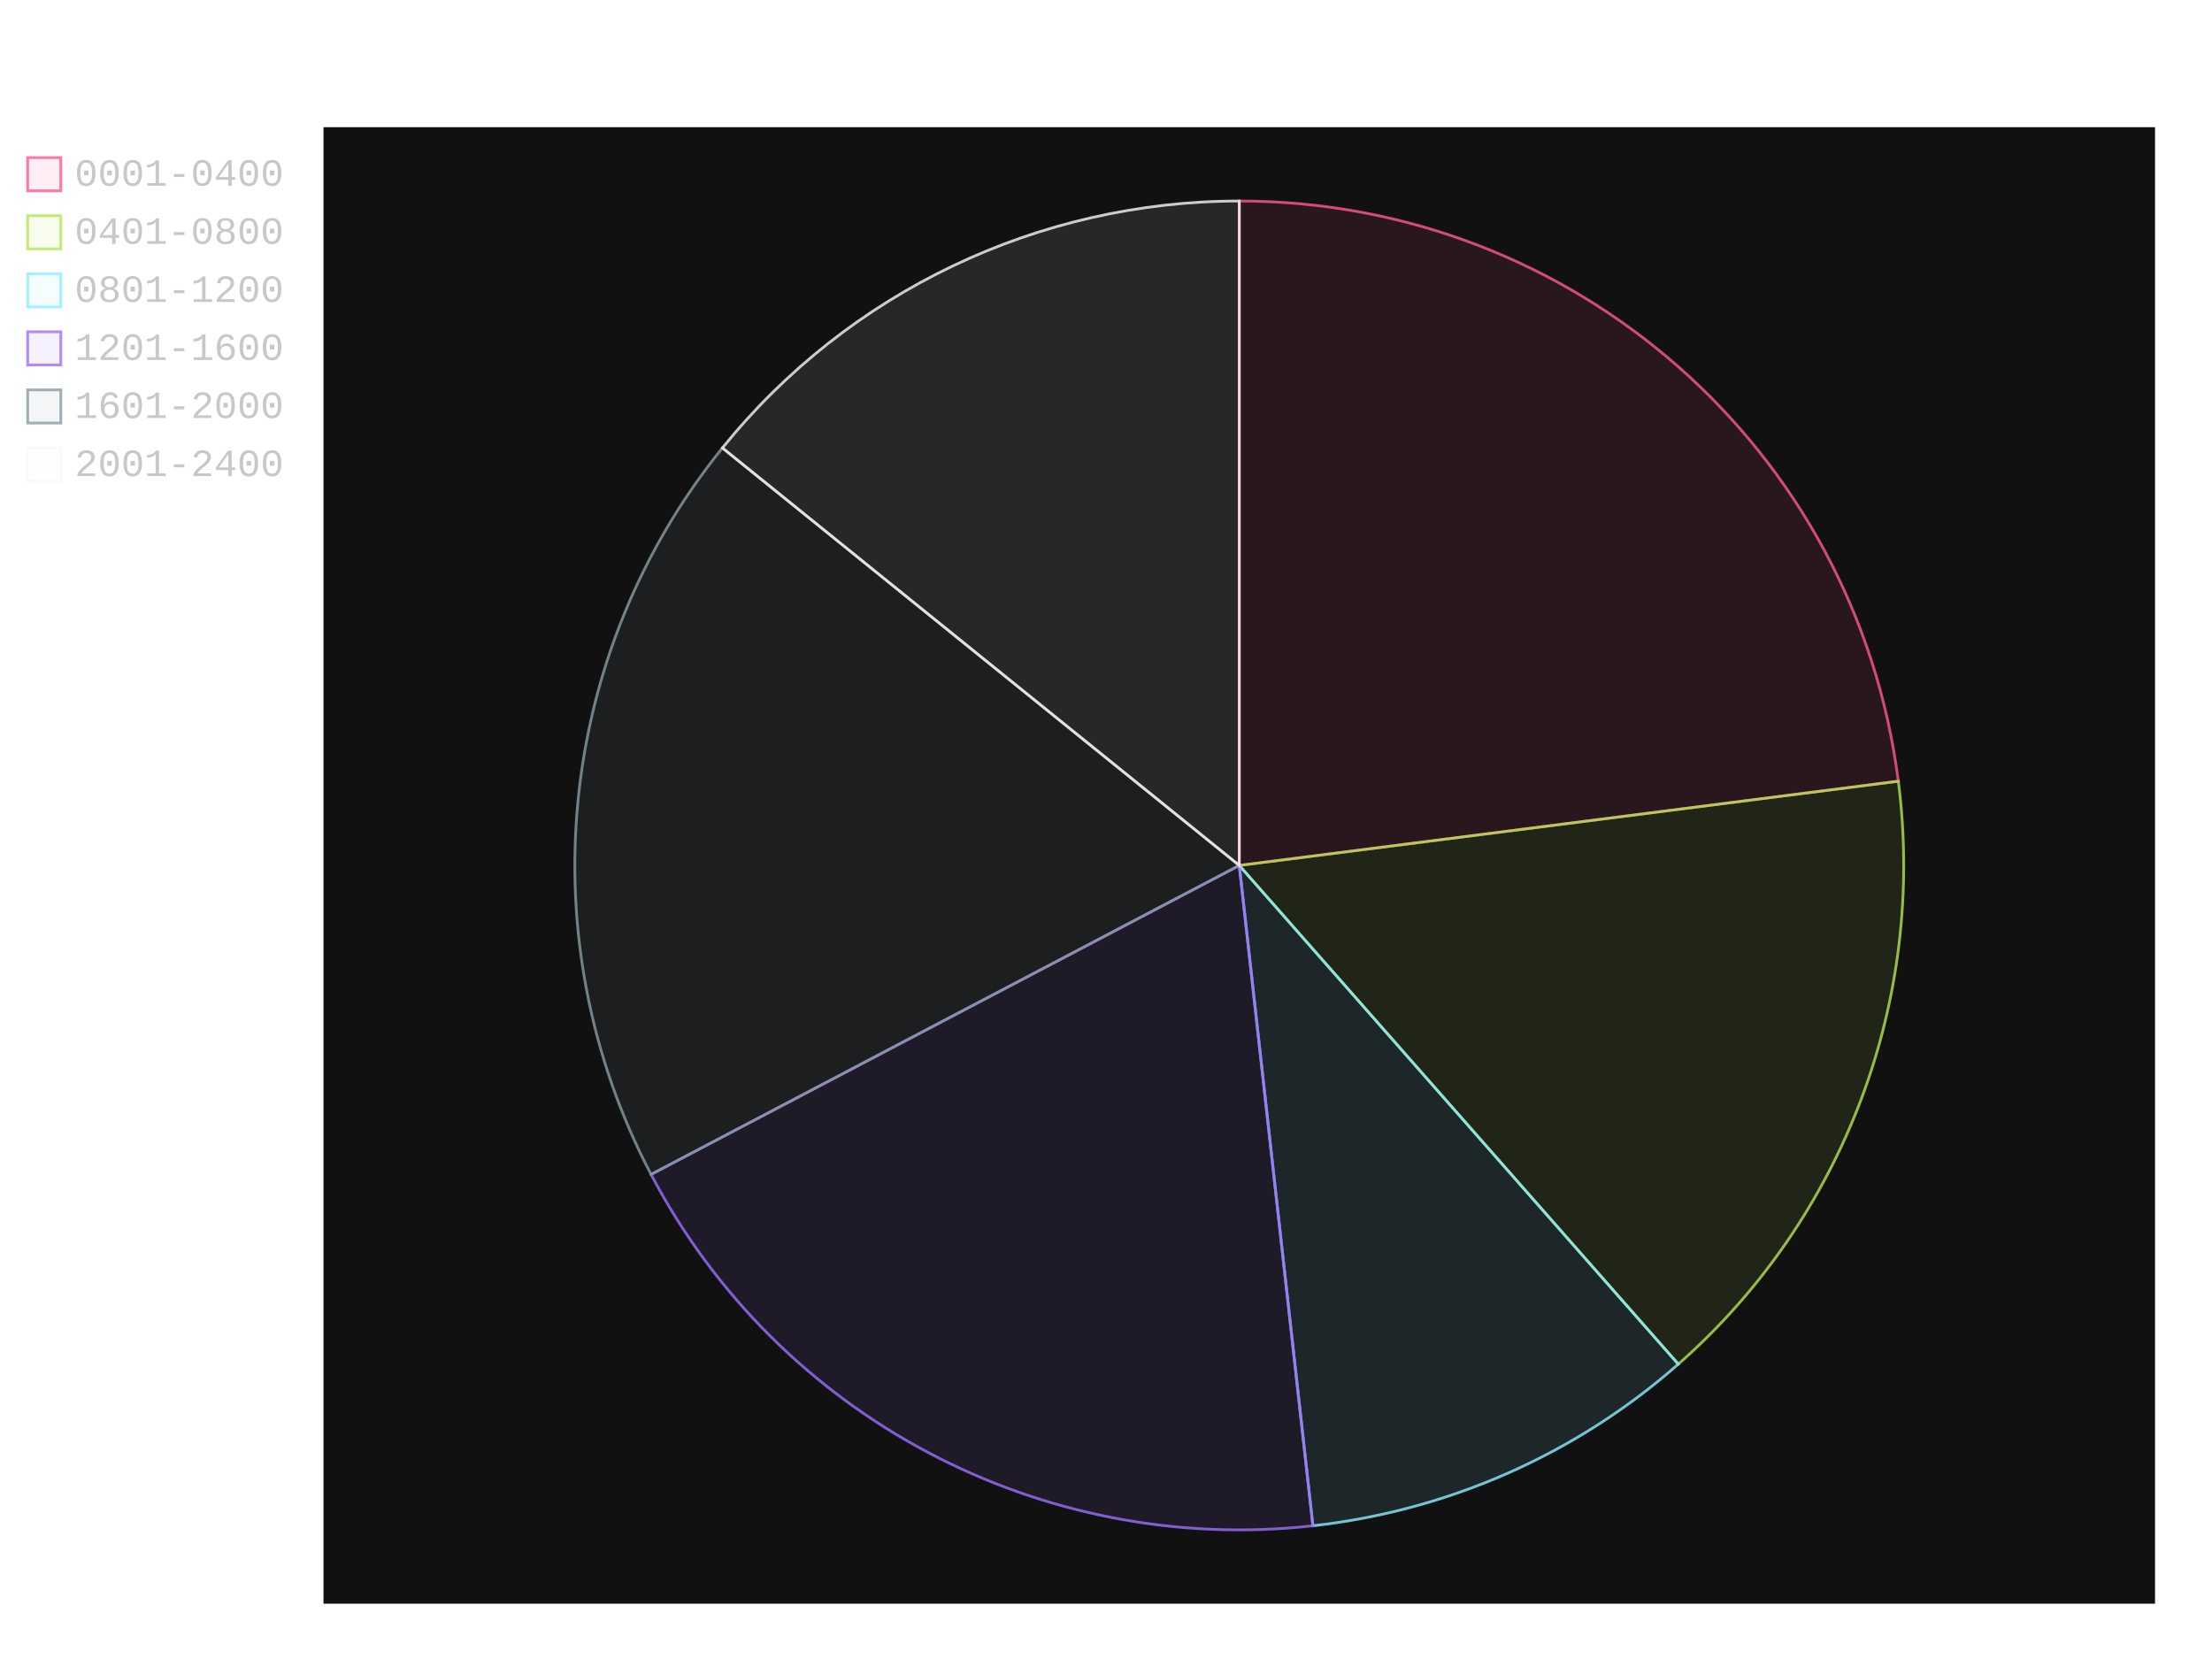
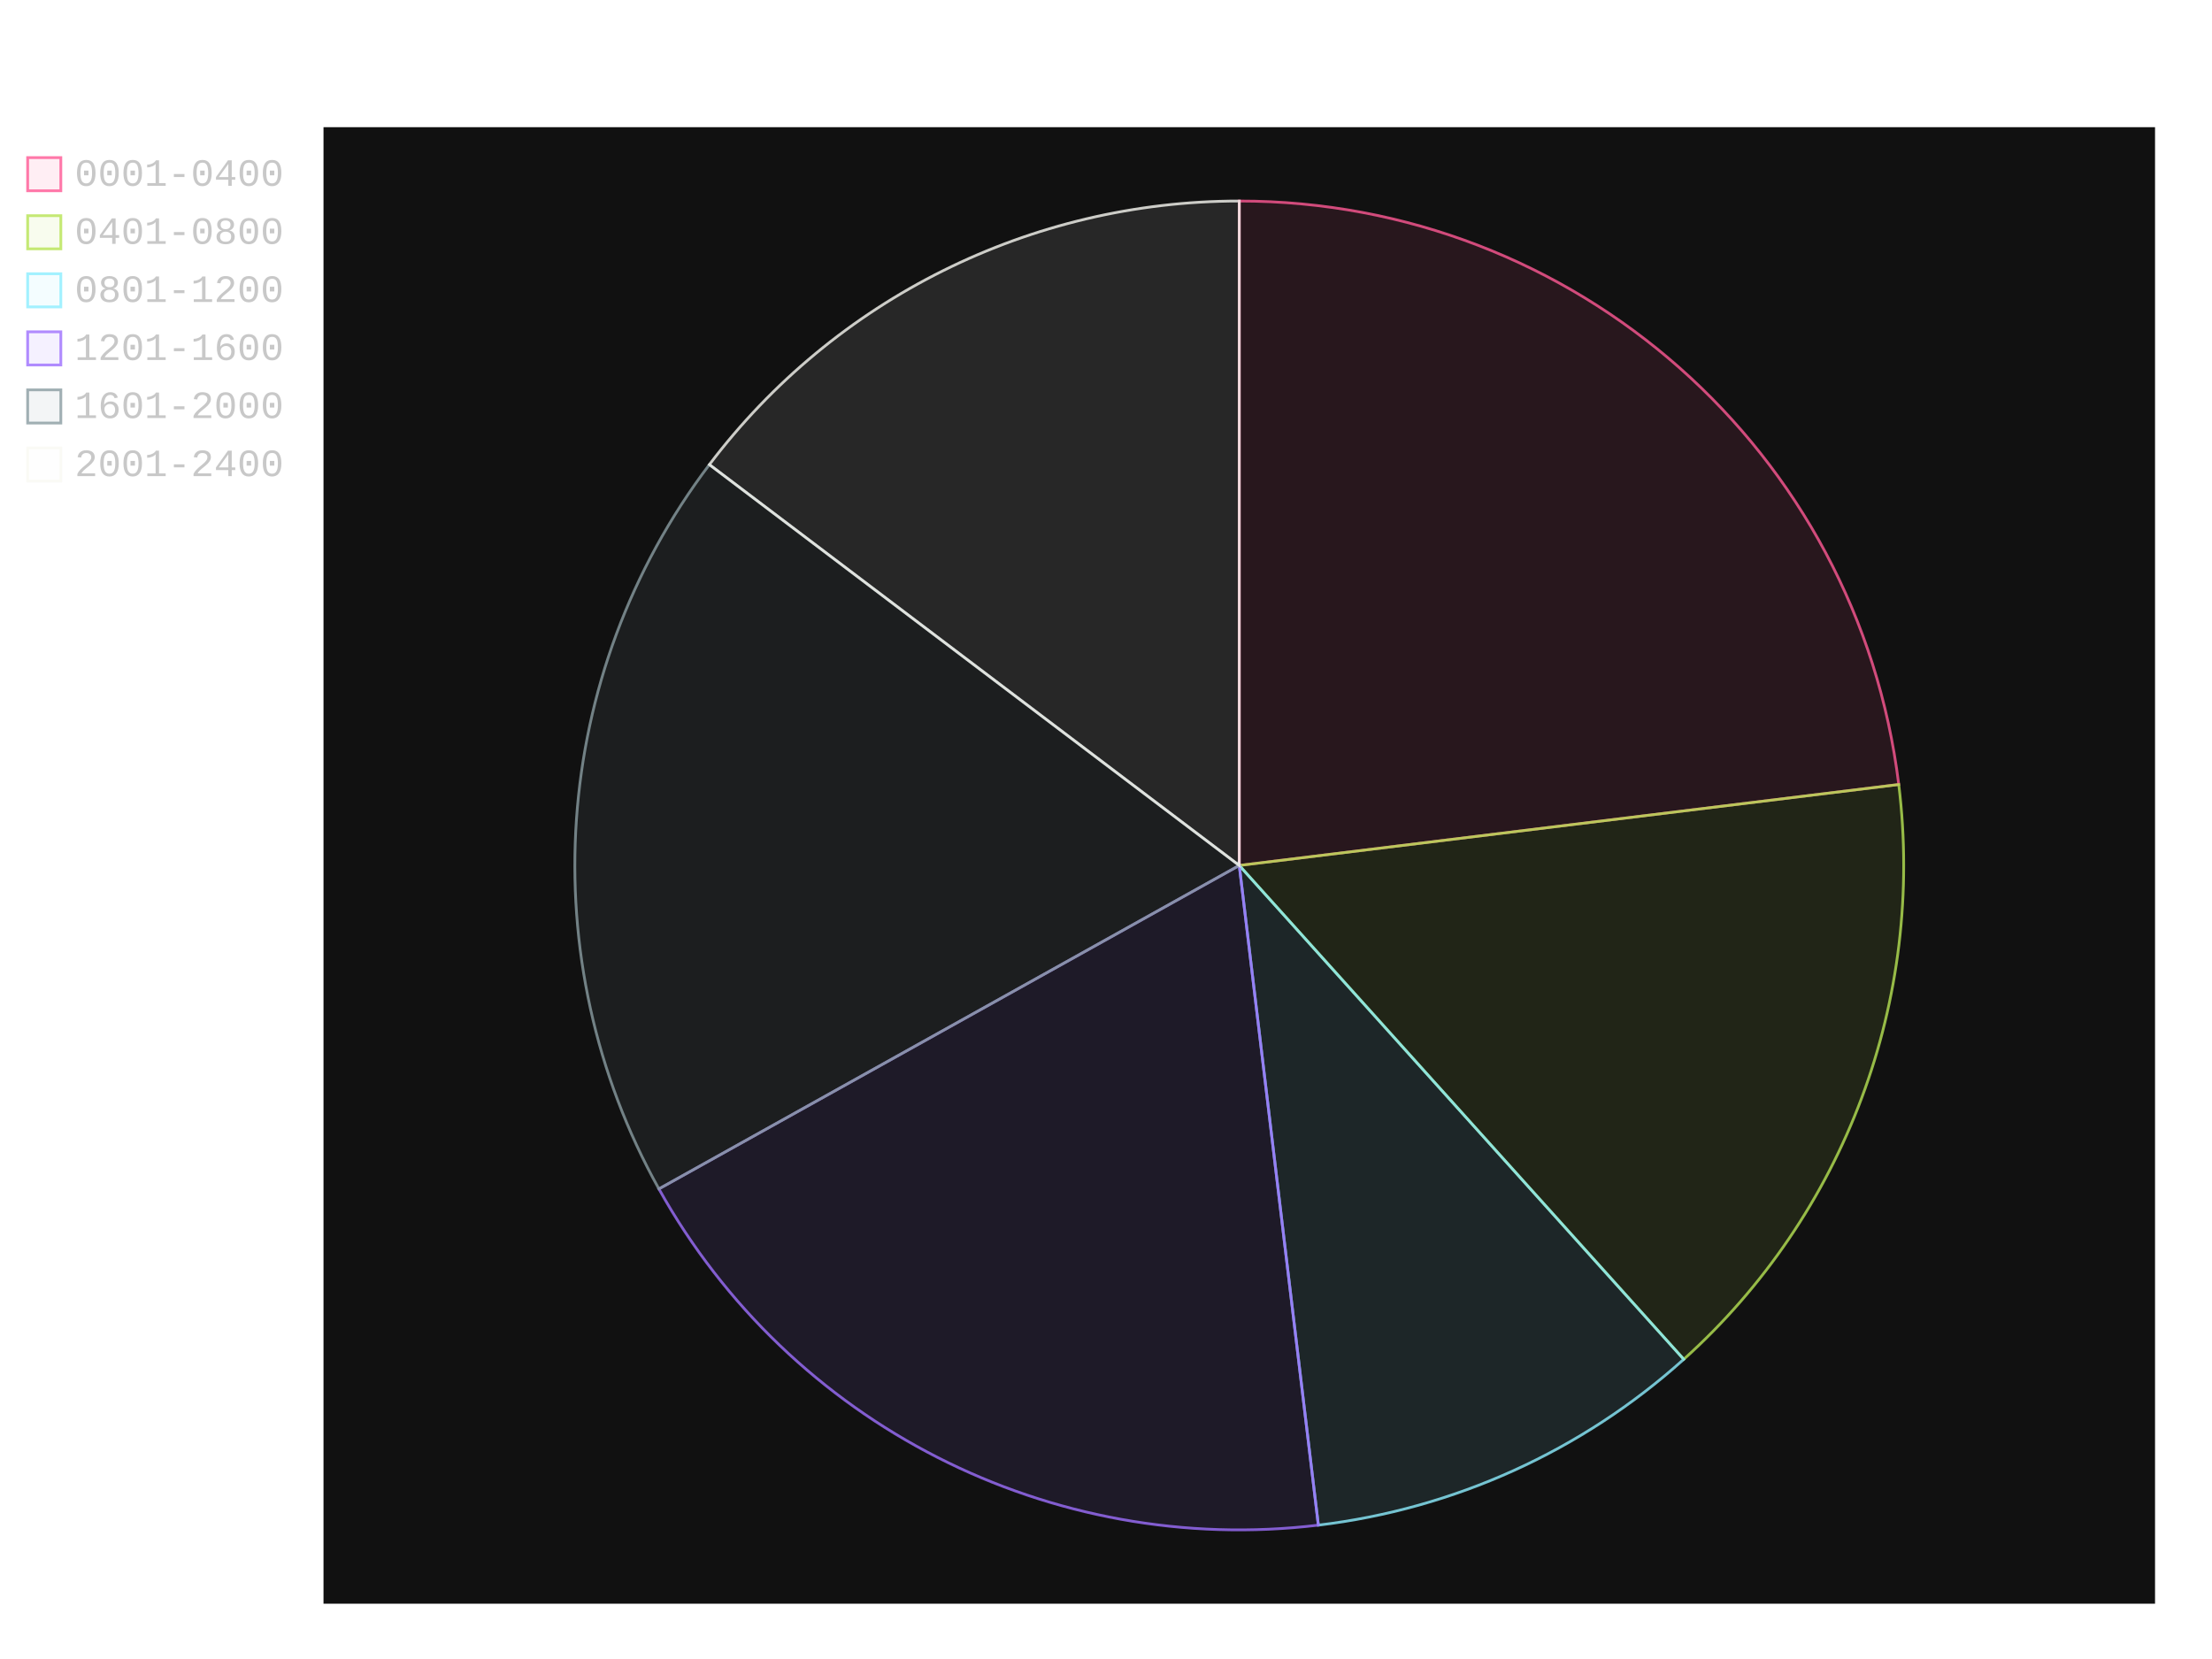
- <svg xmlns="http://www.w3.org/2000/svg" id="chart-06dd1522-f63e-40b3-b427-b768b246d1a7" class="pygal-chart" viewBox="0 0 800 600">
+ <svg xmlns="http://www.w3.org/2000/svg" id="chart-1790e8de-95e7-447e-a3be-f2626d0019e8" class="pygal-chart" viewBox="0 0 800 600">
  <defs>
-     <style type="text/css">#chart-06dd1522-f63e-40b3-b427-b768b246d1a7{-webkit-user-select:none;-webkit-font-smoothing:antialiased;font-family:Consolas,"Liberation Mono",Menlo,Courier,monospace}#chart-06dd1522-f63e-40b3-b427-b768b246d1a7 .title{font-family:Consolas,"Liberation Mono",Menlo,Courier,monospace;font-size:16px}#chart-06dd1522-f63e-40b3-b427-b768b246d1a7 .legends .legend text{font-family:Consolas,"Liberation Mono",Menlo,Courier,monospace;font-size:14px}#chart-06dd1522-f63e-40b3-b427-b768b246d1a7 .axis text{font-family:Consolas,"Liberation Mono",Menlo,Courier,monospace;font-size:10px}#chart-06dd1522-f63e-40b3-b427-b768b246d1a7 .axis text.major{font-family:Consolas,"Liberation Mono",Menlo,Courier,monospace;font-size:10px}#chart-06dd1522-f63e-40b3-b427-b768b246d1a7 .text-overlay text.value{font-family:Consolas,"Liberation Mono",Menlo,Courier,monospace;font-size:16px}#chart-06dd1522-f63e-40b3-b427-b768b246d1a7 .text-overlay text.label{font-family:Consolas,"Liberation Mono",Menlo,Courier,monospace;font-size:10px}#chart-06dd1522-f63e-40b3-b427-b768b246d1a7 .tooltip{font-family:Consolas,"Liberation Mono",Menlo,Courier,monospace;font-size:14px}#chart-06dd1522-f63e-40b3-b427-b768b246d1a7 text.no_data{font-family:Consolas,"Liberation Mono",Menlo,Courier,monospace;font-size:64px}
- #chart-06dd1522-f63e-40b3-b427-b768b246d1a7{background-color:transparent}#chart-06dd1522-f63e-40b3-b427-b768b246d1a7 path,#chart-06dd1522-f63e-40b3-b427-b768b246d1a7 line,#chart-06dd1522-f63e-40b3-b427-b768b246d1a7 rect,#chart-06dd1522-f63e-40b3-b427-b768b246d1a7 circle{-webkit-transition:0.3s ease-out;-moz-transition:0.3s ease-out;transition:0.3s ease-out}#chart-06dd1522-f63e-40b3-b427-b768b246d1a7 .graph &gt; .background{fill:transparent}#chart-06dd1522-f63e-40b3-b427-b768b246d1a7 .plot &gt; .background{fill:#111}#chart-06dd1522-f63e-40b3-b427-b768b246d1a7 .graph{fill:rgba(200,200,200,1)}#chart-06dd1522-f63e-40b3-b427-b768b246d1a7 text.no_data{fill:rgba(255,255,255,1)}#chart-06dd1522-f63e-40b3-b427-b768b246d1a7 .title{fill:rgba(255,255,255,1)}#chart-06dd1522-f63e-40b3-b427-b768b246d1a7 .legends .legend text{fill:rgba(200,200,200,1)}#chart-06dd1522-f63e-40b3-b427-b768b246d1a7 .legends .legend:hover text{fill:rgba(255,255,255,1)}#chart-06dd1522-f63e-40b3-b427-b768b246d1a7 .axis .line{stroke:rgba(255,255,255,1)}#chart-06dd1522-f63e-40b3-b427-b768b246d1a7 .axis .guide.line{stroke:#555}#chart-06dd1522-f63e-40b3-b427-b768b246d1a7 .axis .major.line{stroke:rgba(200,200,200,1)}#chart-06dd1522-f63e-40b3-b427-b768b246d1a7 .axis text.major{fill:rgba(255,255,255,1)}#chart-06dd1522-f63e-40b3-b427-b768b246d1a7 .axis.y .guides:hover .guide.line,#chart-06dd1522-f63e-40b3-b427-b768b246d1a7 .line-graph .axis.x .guides:hover .guide.line,#chart-06dd1522-f63e-40b3-b427-b768b246d1a7 .stackedline-graph .axis.x .guides:hover .guide.line,#chart-06dd1522-f63e-40b3-b427-b768b246d1a7 .xy-graph .axis.x .guides:hover .guide.line{stroke:rgba(255,255,255,1)}#chart-06dd1522-f63e-40b3-b427-b768b246d1a7 .axis .guides:hover text{fill:rgba(255,255,255,1)}#chart-06dd1522-f63e-40b3-b427-b768b246d1a7 .reactive{fill-opacity:.1;stroke-opacity:.8;stroke-width:1}#chart-06dd1522-f63e-40b3-b427-b768b246d1a7 .ci{stroke:rgba(200,200,200,1)}#chart-06dd1522-f63e-40b3-b427-b768b246d1a7 .reactive.active,#chart-06dd1522-f63e-40b3-b427-b768b246d1a7 .active .reactive{fill-opacity:.75;stroke-opacity:.9;stroke-width:4}#chart-06dd1522-f63e-40b3-b427-b768b246d1a7 .ci .reactive.active{stroke-width:1.5}#chart-06dd1522-f63e-40b3-b427-b768b246d1a7 .series text{fill:rgba(255,255,255,1)}#chart-06dd1522-f63e-40b3-b427-b768b246d1a7 .tooltip rect{fill:#111;stroke:rgba(255,255,255,1);-webkit-transition:opacity 0.3s ease-out;-moz-transition:opacity 0.3s ease-out;transition:opacity 0.3s ease-out}#chart-06dd1522-f63e-40b3-b427-b768b246d1a7 .tooltip .label{fill:rgba(200,200,200,1)}#chart-06dd1522-f63e-40b3-b427-b768b246d1a7 .tooltip .label{fill:rgba(200,200,200,1)}#chart-06dd1522-f63e-40b3-b427-b768b246d1a7 .tooltip .legend{font-size:.8em;fill:#555}#chart-06dd1522-f63e-40b3-b427-b768b246d1a7 .tooltip .x_label{font-size:.6em;fill:rgba(255,255,255,1)}#chart-06dd1522-f63e-40b3-b427-b768b246d1a7 .tooltip .xlink{font-size:.5em;text-decoration:underline}#chart-06dd1522-f63e-40b3-b427-b768b246d1a7 .tooltip .value{font-size:1.5em}#chart-06dd1522-f63e-40b3-b427-b768b246d1a7 .bound{font-size:.5em}#chart-06dd1522-f63e-40b3-b427-b768b246d1a7 .max-value{font-size:.75em;fill:#555}#chart-06dd1522-f63e-40b3-b427-b768b246d1a7 .map-element{fill:#111;stroke:#555 !important}#chart-06dd1522-f63e-40b3-b427-b768b246d1a7 .map-element .reactive{fill-opacity:inherit;stroke-opacity:inherit}#chart-06dd1522-f63e-40b3-b427-b768b246d1a7 .color-0,#chart-06dd1522-f63e-40b3-b427-b768b246d1a7 .color-0 a:visited{stroke:#ff5995;fill:#ff5995}#chart-06dd1522-f63e-40b3-b427-b768b246d1a7 .color-1,#chart-06dd1522-f63e-40b3-b427-b768b246d1a7 .color-1 a:visited{stroke:#b6e354;fill:#b6e354}#chart-06dd1522-f63e-40b3-b427-b768b246d1a7 .color-2,#chart-06dd1522-f63e-40b3-b427-b768b246d1a7 .color-2 a:visited{stroke:#8cedff;fill:#8cedff}#chart-06dd1522-f63e-40b3-b427-b768b246d1a7 .color-3,#chart-06dd1522-f63e-40b3-b427-b768b246d1a7 .color-3 a:visited{stroke:#9e6ffe;fill:#9e6ffe}#chart-06dd1522-f63e-40b3-b427-b768b246d1a7 .color-4,#chart-06dd1522-f63e-40b3-b427-b768b246d1a7 .color-4 a:visited{stroke:#899ca1;fill:#899ca1}#chart-06dd1522-f63e-40b3-b427-b768b246d1a7 .color-5,#chart-06dd1522-f63e-40b3-b427-b768b246d1a7 .color-5 a:visited{stroke:#f8f8f2;fill:#f8f8f2}#chart-06dd1522-f63e-40b3-b427-b768b246d1a7 .text-overlay .color-0 text{fill:black}#chart-06dd1522-f63e-40b3-b427-b768b246d1a7 .text-overlay .color-1 text{fill:black}#chart-06dd1522-f63e-40b3-b427-b768b246d1a7 .text-overlay .color-2 text{fill:black}#chart-06dd1522-f63e-40b3-b427-b768b246d1a7 .text-overlay .color-3 text{fill:black}#chart-06dd1522-f63e-40b3-b427-b768b246d1a7 .text-overlay .color-4 text{fill:black}#chart-06dd1522-f63e-40b3-b427-b768b246d1a7 .text-overlay .color-5 text{fill:black}
- #chart-06dd1522-f63e-40b3-b427-b768b246d1a7 text.no_data{text-anchor:middle}#chart-06dd1522-f63e-40b3-b427-b768b246d1a7 .guide.line{fill:none}#chart-06dd1522-f63e-40b3-b427-b768b246d1a7 .centered{text-anchor:middle}#chart-06dd1522-f63e-40b3-b427-b768b246d1a7 .title{text-anchor:middle}#chart-06dd1522-f63e-40b3-b427-b768b246d1a7 .legends .legend text{fill-opacity:1}#chart-06dd1522-f63e-40b3-b427-b768b246d1a7 .axis.x text{text-anchor:middle}#chart-06dd1522-f63e-40b3-b427-b768b246d1a7 .axis.x:not(.web) text[transform]{text-anchor:start}#chart-06dd1522-f63e-40b3-b427-b768b246d1a7 .axis.x:not(.web) text[transform].backwards{text-anchor:end}#chart-06dd1522-f63e-40b3-b427-b768b246d1a7 .axis.y text{text-anchor:end}#chart-06dd1522-f63e-40b3-b427-b768b246d1a7 .axis.y text[transform].backwards{text-anchor:start}#chart-06dd1522-f63e-40b3-b427-b768b246d1a7 .axis.y2 text{text-anchor:start}#chart-06dd1522-f63e-40b3-b427-b768b246d1a7 .axis.y2 text[transform].backwards{text-anchor:end}#chart-06dd1522-f63e-40b3-b427-b768b246d1a7 .axis .guide.line{stroke-dasharray:4,4;stroke:black}#chart-06dd1522-f63e-40b3-b427-b768b246d1a7 .axis .major.guide.line{stroke-dasharray:6,6;stroke:black}#chart-06dd1522-f63e-40b3-b427-b768b246d1a7 .horizontal .axis.y .guide.line,#chart-06dd1522-f63e-40b3-b427-b768b246d1a7 .horizontal .axis.y2 .guide.line,#chart-06dd1522-f63e-40b3-b427-b768b246d1a7 .vertical .axis.x .guide.line{opacity:0}#chart-06dd1522-f63e-40b3-b427-b768b246d1a7 .horizontal .axis.always_show .guide.line,#chart-06dd1522-f63e-40b3-b427-b768b246d1a7 .vertical .axis.always_show .guide.line{opacity:1 !important}#chart-06dd1522-f63e-40b3-b427-b768b246d1a7 .axis.y .guides:hover .guide.line,#chart-06dd1522-f63e-40b3-b427-b768b246d1a7 .axis.y2 .guides:hover .guide.line,#chart-06dd1522-f63e-40b3-b427-b768b246d1a7 .axis.x .guides:hover .guide.line{opacity:1}#chart-06dd1522-f63e-40b3-b427-b768b246d1a7 .axis .guides:hover text{opacity:1}#chart-06dd1522-f63e-40b3-b427-b768b246d1a7 .nofill{fill:none}#chart-06dd1522-f63e-40b3-b427-b768b246d1a7 .subtle-fill{fill-opacity:.2}#chart-06dd1522-f63e-40b3-b427-b768b246d1a7 .dot{stroke-width:1px;fill-opacity:1;stroke-opacity:1}#chart-06dd1522-f63e-40b3-b427-b768b246d1a7 .dot.active{stroke-width:5px}#chart-06dd1522-f63e-40b3-b427-b768b246d1a7 .dot.negative{fill:transparent}#chart-06dd1522-f63e-40b3-b427-b768b246d1a7 text,#chart-06dd1522-f63e-40b3-b427-b768b246d1a7 tspan{stroke:none !important}#chart-06dd1522-f63e-40b3-b427-b768b246d1a7 .series text.active{opacity:1}#chart-06dd1522-f63e-40b3-b427-b768b246d1a7 .tooltip rect{fill-opacity:.95;stroke-width:.5}#chart-06dd1522-f63e-40b3-b427-b768b246d1a7 .tooltip text{fill-opacity:1}#chart-06dd1522-f63e-40b3-b427-b768b246d1a7 .showable{visibility:hidden}#chart-06dd1522-f63e-40b3-b427-b768b246d1a7 .showable.shown{visibility:visible}#chart-06dd1522-f63e-40b3-b427-b768b246d1a7 .gauge-background{fill:rgba(229,229,229,1);stroke:none}#chart-06dd1522-f63e-40b3-b427-b768b246d1a7 .bg-lines{stroke:transparent;stroke-width:2px}</style>
+     <style type="text/css">#chart-1790e8de-95e7-447e-a3be-f2626d0019e8{-webkit-user-select:none;-webkit-font-smoothing:antialiased;font-family:Consolas,"Liberation Mono",Menlo,Courier,monospace}#chart-1790e8de-95e7-447e-a3be-f2626d0019e8 .title{font-family:Consolas,"Liberation Mono",Menlo,Courier,monospace;font-size:16px}#chart-1790e8de-95e7-447e-a3be-f2626d0019e8 .legends .legend text{font-family:Consolas,"Liberation Mono",Menlo,Courier,monospace;font-size:14px}#chart-1790e8de-95e7-447e-a3be-f2626d0019e8 .axis text{font-family:Consolas,"Liberation Mono",Menlo,Courier,monospace;font-size:10px}#chart-1790e8de-95e7-447e-a3be-f2626d0019e8 .axis text.major{font-family:Consolas,"Liberation Mono",Menlo,Courier,monospace;font-size:10px}#chart-1790e8de-95e7-447e-a3be-f2626d0019e8 .text-overlay text.value{font-family:Consolas,"Liberation Mono",Menlo,Courier,monospace;font-size:16px}#chart-1790e8de-95e7-447e-a3be-f2626d0019e8 .text-overlay text.label{font-family:Consolas,"Liberation Mono",Menlo,Courier,monospace;font-size:10px}#chart-1790e8de-95e7-447e-a3be-f2626d0019e8 .tooltip{font-family:Consolas,"Liberation Mono",Menlo,Courier,monospace;font-size:14px}#chart-1790e8de-95e7-447e-a3be-f2626d0019e8 text.no_data{font-family:Consolas,"Liberation Mono",Menlo,Courier,monospace;font-size:64px}
+ #chart-1790e8de-95e7-447e-a3be-f2626d0019e8{background-color:transparent}#chart-1790e8de-95e7-447e-a3be-f2626d0019e8 path,#chart-1790e8de-95e7-447e-a3be-f2626d0019e8 line,#chart-1790e8de-95e7-447e-a3be-f2626d0019e8 rect,#chart-1790e8de-95e7-447e-a3be-f2626d0019e8 circle{-webkit-transition:0.3s ease-out;-moz-transition:0.3s ease-out;transition:0.3s ease-out}#chart-1790e8de-95e7-447e-a3be-f2626d0019e8 .graph &gt; .background{fill:transparent}#chart-1790e8de-95e7-447e-a3be-f2626d0019e8 .plot &gt; .background{fill:#111}#chart-1790e8de-95e7-447e-a3be-f2626d0019e8 .graph{fill:rgba(200,200,200,1)}#chart-1790e8de-95e7-447e-a3be-f2626d0019e8 text.no_data{fill:rgba(255,255,255,1)}#chart-1790e8de-95e7-447e-a3be-f2626d0019e8 .title{fill:rgba(255,255,255,1)}#chart-1790e8de-95e7-447e-a3be-f2626d0019e8 .legends .legend text{fill:rgba(200,200,200,1)}#chart-1790e8de-95e7-447e-a3be-f2626d0019e8 .legends .legend:hover text{fill:rgba(255,255,255,1)}#chart-1790e8de-95e7-447e-a3be-f2626d0019e8 .axis .line{stroke:rgba(255,255,255,1)}#chart-1790e8de-95e7-447e-a3be-f2626d0019e8 .axis .guide.line{stroke:#555}#chart-1790e8de-95e7-447e-a3be-f2626d0019e8 .axis .major.line{stroke:rgba(200,200,200,1)}#chart-1790e8de-95e7-447e-a3be-f2626d0019e8 .axis text.major{fill:rgba(255,255,255,1)}#chart-1790e8de-95e7-447e-a3be-f2626d0019e8 .axis.y .guides:hover .guide.line,#chart-1790e8de-95e7-447e-a3be-f2626d0019e8 .line-graph .axis.x .guides:hover .guide.line,#chart-1790e8de-95e7-447e-a3be-f2626d0019e8 .stackedline-graph .axis.x .guides:hover .guide.line,#chart-1790e8de-95e7-447e-a3be-f2626d0019e8 .xy-graph .axis.x .guides:hover .guide.line{stroke:rgba(255,255,255,1)}#chart-1790e8de-95e7-447e-a3be-f2626d0019e8 .axis .guides:hover text{fill:rgba(255,255,255,1)}#chart-1790e8de-95e7-447e-a3be-f2626d0019e8 .reactive{fill-opacity:.1;stroke-opacity:.8;stroke-width:1}#chart-1790e8de-95e7-447e-a3be-f2626d0019e8 .ci{stroke:rgba(200,200,200,1)}#chart-1790e8de-95e7-447e-a3be-f2626d0019e8 .reactive.active,#chart-1790e8de-95e7-447e-a3be-f2626d0019e8 .active .reactive{fill-opacity:.75;stroke-opacity:.9;stroke-width:4}#chart-1790e8de-95e7-447e-a3be-f2626d0019e8 .ci .reactive.active{stroke-width:1.5}#chart-1790e8de-95e7-447e-a3be-f2626d0019e8 .series text{fill:rgba(255,255,255,1)}#chart-1790e8de-95e7-447e-a3be-f2626d0019e8 .tooltip rect{fill:#111;stroke:rgba(255,255,255,1);-webkit-transition:opacity 0.3s ease-out;-moz-transition:opacity 0.3s ease-out;transition:opacity 0.3s ease-out}#chart-1790e8de-95e7-447e-a3be-f2626d0019e8 .tooltip .label{fill:rgba(200,200,200,1)}#chart-1790e8de-95e7-447e-a3be-f2626d0019e8 .tooltip .label{fill:rgba(200,200,200,1)}#chart-1790e8de-95e7-447e-a3be-f2626d0019e8 .tooltip .legend{font-size:.8em;fill:#555}#chart-1790e8de-95e7-447e-a3be-f2626d0019e8 .tooltip .x_label{font-size:.6em;fill:rgba(255,255,255,1)}#chart-1790e8de-95e7-447e-a3be-f2626d0019e8 .tooltip .xlink{font-size:.5em;text-decoration:underline}#chart-1790e8de-95e7-447e-a3be-f2626d0019e8 .tooltip .value{font-size:1.5em}#chart-1790e8de-95e7-447e-a3be-f2626d0019e8 .bound{font-size:.5em}#chart-1790e8de-95e7-447e-a3be-f2626d0019e8 .max-value{font-size:.75em;fill:#555}#chart-1790e8de-95e7-447e-a3be-f2626d0019e8 .map-element{fill:#111;stroke:#555 !important}#chart-1790e8de-95e7-447e-a3be-f2626d0019e8 .map-element .reactive{fill-opacity:inherit;stroke-opacity:inherit}#chart-1790e8de-95e7-447e-a3be-f2626d0019e8 .color-0,#chart-1790e8de-95e7-447e-a3be-f2626d0019e8 .color-0 a:visited{stroke:#ff5995;fill:#ff5995}#chart-1790e8de-95e7-447e-a3be-f2626d0019e8 .color-1,#chart-1790e8de-95e7-447e-a3be-f2626d0019e8 .color-1 a:visited{stroke:#b6e354;fill:#b6e354}#chart-1790e8de-95e7-447e-a3be-f2626d0019e8 .color-2,#chart-1790e8de-95e7-447e-a3be-f2626d0019e8 .color-2 a:visited{stroke:#8cedff;fill:#8cedff}#chart-1790e8de-95e7-447e-a3be-f2626d0019e8 .color-3,#chart-1790e8de-95e7-447e-a3be-f2626d0019e8 .color-3 a:visited{stroke:#9e6ffe;fill:#9e6ffe}#chart-1790e8de-95e7-447e-a3be-f2626d0019e8 .color-4,#chart-1790e8de-95e7-447e-a3be-f2626d0019e8 .color-4 a:visited{stroke:#899ca1;fill:#899ca1}#chart-1790e8de-95e7-447e-a3be-f2626d0019e8 .color-5,#chart-1790e8de-95e7-447e-a3be-f2626d0019e8 .color-5 a:visited{stroke:#f8f8f2;fill:#f8f8f2}#chart-1790e8de-95e7-447e-a3be-f2626d0019e8 .text-overlay .color-0 text{fill:black}#chart-1790e8de-95e7-447e-a3be-f2626d0019e8 .text-overlay .color-1 text{fill:black}#chart-1790e8de-95e7-447e-a3be-f2626d0019e8 .text-overlay .color-2 text{fill:black}#chart-1790e8de-95e7-447e-a3be-f2626d0019e8 .text-overlay .color-3 text{fill:black}#chart-1790e8de-95e7-447e-a3be-f2626d0019e8 .text-overlay .color-4 text{fill:black}#chart-1790e8de-95e7-447e-a3be-f2626d0019e8 .text-overlay .color-5 text{fill:black}
+ #chart-1790e8de-95e7-447e-a3be-f2626d0019e8 text.no_data{text-anchor:middle}#chart-1790e8de-95e7-447e-a3be-f2626d0019e8 .guide.line{fill:none}#chart-1790e8de-95e7-447e-a3be-f2626d0019e8 .centered{text-anchor:middle}#chart-1790e8de-95e7-447e-a3be-f2626d0019e8 .title{text-anchor:middle}#chart-1790e8de-95e7-447e-a3be-f2626d0019e8 .legends .legend text{fill-opacity:1}#chart-1790e8de-95e7-447e-a3be-f2626d0019e8 .axis.x text{text-anchor:middle}#chart-1790e8de-95e7-447e-a3be-f2626d0019e8 .axis.x:not(.web) text[transform]{text-anchor:start}#chart-1790e8de-95e7-447e-a3be-f2626d0019e8 .axis.x:not(.web) text[transform].backwards{text-anchor:end}#chart-1790e8de-95e7-447e-a3be-f2626d0019e8 .axis.y text{text-anchor:end}#chart-1790e8de-95e7-447e-a3be-f2626d0019e8 .axis.y text[transform].backwards{text-anchor:start}#chart-1790e8de-95e7-447e-a3be-f2626d0019e8 .axis.y2 text{text-anchor:start}#chart-1790e8de-95e7-447e-a3be-f2626d0019e8 .axis.y2 text[transform].backwards{text-anchor:end}#chart-1790e8de-95e7-447e-a3be-f2626d0019e8 .axis .guide.line{stroke-dasharray:4,4;stroke:black}#chart-1790e8de-95e7-447e-a3be-f2626d0019e8 .axis .major.guide.line{stroke-dasharray:6,6;stroke:black}#chart-1790e8de-95e7-447e-a3be-f2626d0019e8 .horizontal .axis.y .guide.line,#chart-1790e8de-95e7-447e-a3be-f2626d0019e8 .horizontal .axis.y2 .guide.line,#chart-1790e8de-95e7-447e-a3be-f2626d0019e8 .vertical .axis.x .guide.line{opacity:0}#chart-1790e8de-95e7-447e-a3be-f2626d0019e8 .horizontal .axis.always_show .guide.line,#chart-1790e8de-95e7-447e-a3be-f2626d0019e8 .vertical .axis.always_show .guide.line{opacity:1 !important}#chart-1790e8de-95e7-447e-a3be-f2626d0019e8 .axis.y .guides:hover .guide.line,#chart-1790e8de-95e7-447e-a3be-f2626d0019e8 .axis.y2 .guides:hover .guide.line,#chart-1790e8de-95e7-447e-a3be-f2626d0019e8 .axis.x .guides:hover .guide.line{opacity:1}#chart-1790e8de-95e7-447e-a3be-f2626d0019e8 .axis .guides:hover text{opacity:1}#chart-1790e8de-95e7-447e-a3be-f2626d0019e8 .nofill{fill:none}#chart-1790e8de-95e7-447e-a3be-f2626d0019e8 .subtle-fill{fill-opacity:.2}#chart-1790e8de-95e7-447e-a3be-f2626d0019e8 .dot{stroke-width:1px;fill-opacity:1;stroke-opacity:1}#chart-1790e8de-95e7-447e-a3be-f2626d0019e8 .dot.active{stroke-width:5px}#chart-1790e8de-95e7-447e-a3be-f2626d0019e8 .dot.negative{fill:transparent}#chart-1790e8de-95e7-447e-a3be-f2626d0019e8 text,#chart-1790e8de-95e7-447e-a3be-f2626d0019e8 tspan{stroke:none !important}#chart-1790e8de-95e7-447e-a3be-f2626d0019e8 .series text.active{opacity:1}#chart-1790e8de-95e7-447e-a3be-f2626d0019e8 .tooltip rect{fill-opacity:.95;stroke-width:.5}#chart-1790e8de-95e7-447e-a3be-f2626d0019e8 .tooltip text{fill-opacity:1}#chart-1790e8de-95e7-447e-a3be-f2626d0019e8 .showable{visibility:hidden}#chart-1790e8de-95e7-447e-a3be-f2626d0019e8 .showable.shown{visibility:visible}#chart-1790e8de-95e7-447e-a3be-f2626d0019e8 .gauge-background{fill:rgba(229,229,229,1);stroke:none}#chart-1790e8de-95e7-447e-a3be-f2626d0019e8 .bg-lines{stroke:transparent;stroke-width:2px}</style>
  </defs>
  <g class="graph pie-graph vertical">
    <rect x="0" y="0" width="800" height="600" class="background" />
    <g transform="translate(117, 46)" class="plot">
      <rect x="0" y="0" width="662.4" height="534" class="background" />
      <g class="series serie-0 color-0">
        <g class="slices">
          <g class="slice">
-             <path d="M331.2 26.7 A240.3 240.3 0 0 1 569.561 236.534 L331.2 267 A0 0 0 0 0 331.2 267 z" class="slice reactive tooltip-trigger" />
+             <path d="M331.2 26.7 A240.3 240.3 0 0 1 569.71 237.722 L331.2 267 A0 0 0 0 0 331.2 267 z" class="slice reactive tooltip-trigger" />
          </g>
        </g>
      </g>
      <g class="series serie-1 color-1">
        <g class="slices">
          <g class="slice">
-             <path d="M569.561 236.534 A240.3 240.3 0 0 1 489.982 447.368 L331.2 267 A0 0 0 0 0 331.2 267 z" class="slice reactive tooltip-trigger" />
+             <path d="M569.71 237.722 A240.3 240.3 0 0 1 491.958 445.608 L331.2 267 A0 0 0 0 0 331.2 267 z" class="slice reactive tooltip-trigger" />
          </g>
        </g>
      </g>
      <g class="series serie-2 color-2">
        <g class="slices">
          <g class="slice">
-             <path d="M489.982 447.368 A240.3 240.3 0 0 1 357.831 505.82 L331.2 267 A0 0 0 0 0 331.2 267 z" class="slice reactive tooltip-trigger" />
+             <path d="M491.958 445.608 A240.3 240.3 0 0 1 359.8 505.592 L331.2 267 A0 0 0 0 0 331.2 267 z" class="slice reactive tooltip-trigger" />
          </g>
        </g>
      </g>
      <g class="series serie-3 color-3">
        <g class="slices">
          <g class="slice">
-             <path d="M357.831 505.82 A240.3 240.3 0 0 1 118.463 378.745 L331.2 267 A0 0 0 0 0 331.2 267 z" class="slice reactive tooltip-trigger" />
+             <path d="M359.8 505.592 A240.3 240.3 0 0 1 121.298 383.984 L331.2 267 A0 0 0 0 0 331.2 267 z" class="slice reactive tooltip-trigger" />
          </g>
        </g>
      </g>
      <g class="series serie-4 color-4">
        <g class="slices">
          <g class="slice">
-             <path d="M118.463 378.745 A240.3 240.3 0 0 1 144.268 116.002 L331.2 267 A0 0 0 0 0 331.2 267 z" class="slice reactive tooltip-trigger" />
+             <path d="M121.298 383.984 A240.3 240.3 0 0 1 139.558 122.027 L331.2 267 A0 0 0 0 0 331.2 267 z" class="slice reactive tooltip-trigger" />
          </g>
        </g>
      </g>
      <g class="series serie-5 color-5">
        <g class="slices">
          <g class="slice">
-             <path d="M144.268 116.002 A240.3 240.3 0 0 1 331.2 26.7 L331.2 267 A0 0 0 0 0 331.2 267 z" class="slice reactive tooltip-trigger" />
+             <path d="M139.558 122.027 A240.3 240.3 0 0 1 331.2 26.7 L331.2 267 A0 0 0 0 0 331.2 267 z" class="slice reactive tooltip-trigger" />
          </g>
        </g>
      </g>
    </g>
    <g class="titles">
      <text x="400.0" y="26" class="title plot_title">Distribution of timings</text>
    </g>
    <g transform="translate(117, 46)" class="plot overlay">
      <g class="series serie-0 color-0" />
      <g class="series serie-1 color-1" />
      <g class="series serie-2 color-2" />
      <g class="series serie-3 color-3" />
      <g class="series serie-4 color-4" />
      <g class="series serie-5 color-5" />
    </g>
    <g transform="translate(117, 46)" class="plot text-overlay">
      <g class="series serie-0 color-0" />
      <g class="series serie-1 color-1" />
      <g class="series serie-2 color-2" />
      <g class="series serie-3 color-3" />
      <g class="series serie-4 color-4" />
      <g class="series serie-5 color-5" />
    </g>
    <g transform="translate(117, 46)" class="plot tooltip-overlay">
      <g transform="translate(0 0)" style="opacity: 0" class="tooltip">
        <rect rx="0" ry="0" width="0" height="0" class="tooltip-box" />
        <g class="text" />
      </g>
    </g>
    <g transform="translate(10, 56)" class="legends">
      <g id="activate-serie-0" class="legend reactive activate-serie">
        <rect x="0.0" y="1.0" width="12" height="12" class="color-0 reactive" />
        <text x="17.0" y="11.2">0001-0400</text>
      </g>
      <g id="activate-serie-1" class="legend reactive activate-serie">
        <rect x="0.0" y="22.0" width="12" height="12" class="color-1 reactive" />
        <text x="17.0" y="32.2">0401-0800</text>
      </g>
      <g id="activate-serie-2" class="legend reactive activate-serie">
        <rect x="0.0" y="43.0" width="12" height="12" class="color-2 reactive" />
        <text x="17.0" y="53.2">0801-1200</text>
      </g>
      <g id="activate-serie-3" class="legend reactive activate-serie">
        <rect x="0.0" y="64.0" width="12" height="12" class="color-3 reactive" />
        <text x="17.0" y="74.2">1201-1600</text>
      </g>
      <g id="activate-serie-4" class="legend reactive activate-serie">
        <rect x="0.0" y="85.0" width="12" height="12" class="color-4 reactive" />
        <text x="17.0" y="95.2">1601-2000</text>
      </g>
      <g id="activate-serie-5" class="legend reactive activate-serie">
        <rect x="0.0" y="106.0" width="12" height="12" class="color-5 reactive" />
        <text x="17.0" y="116.2">2001-2400</text>
      </g>
    </g>
    <g transform="translate(790, 56)" class="legends" />
  </g>
</svg>
